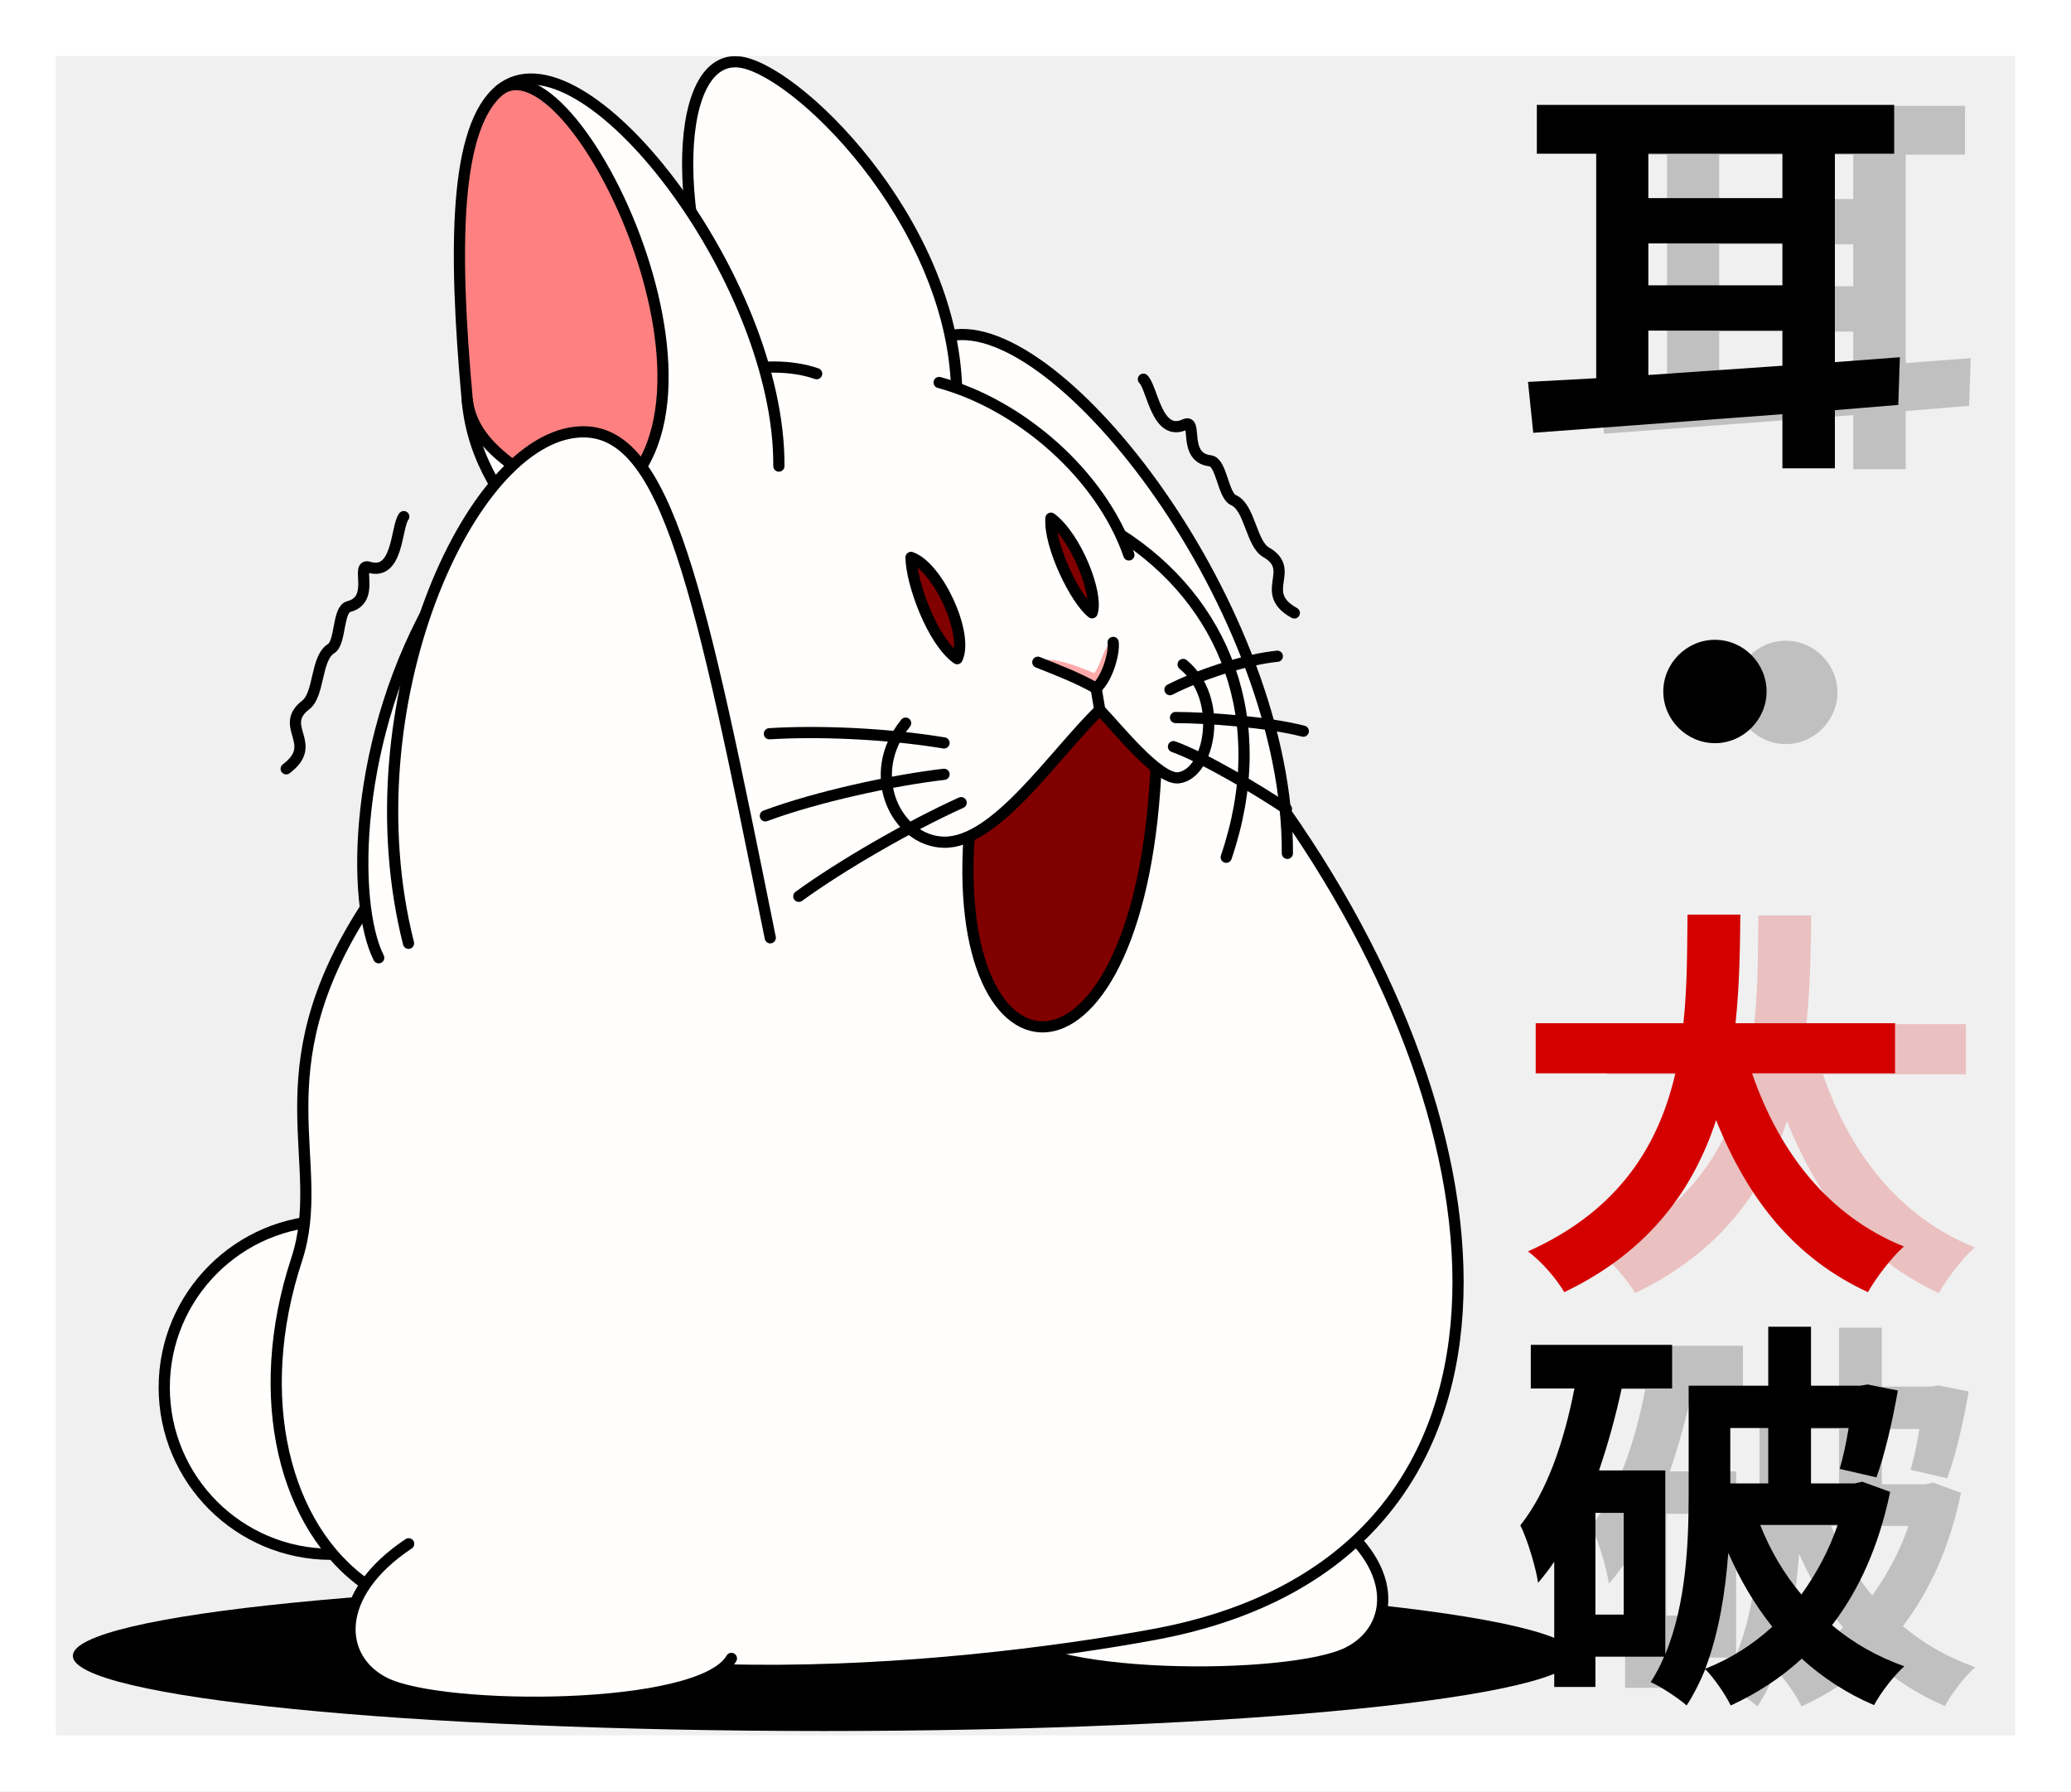
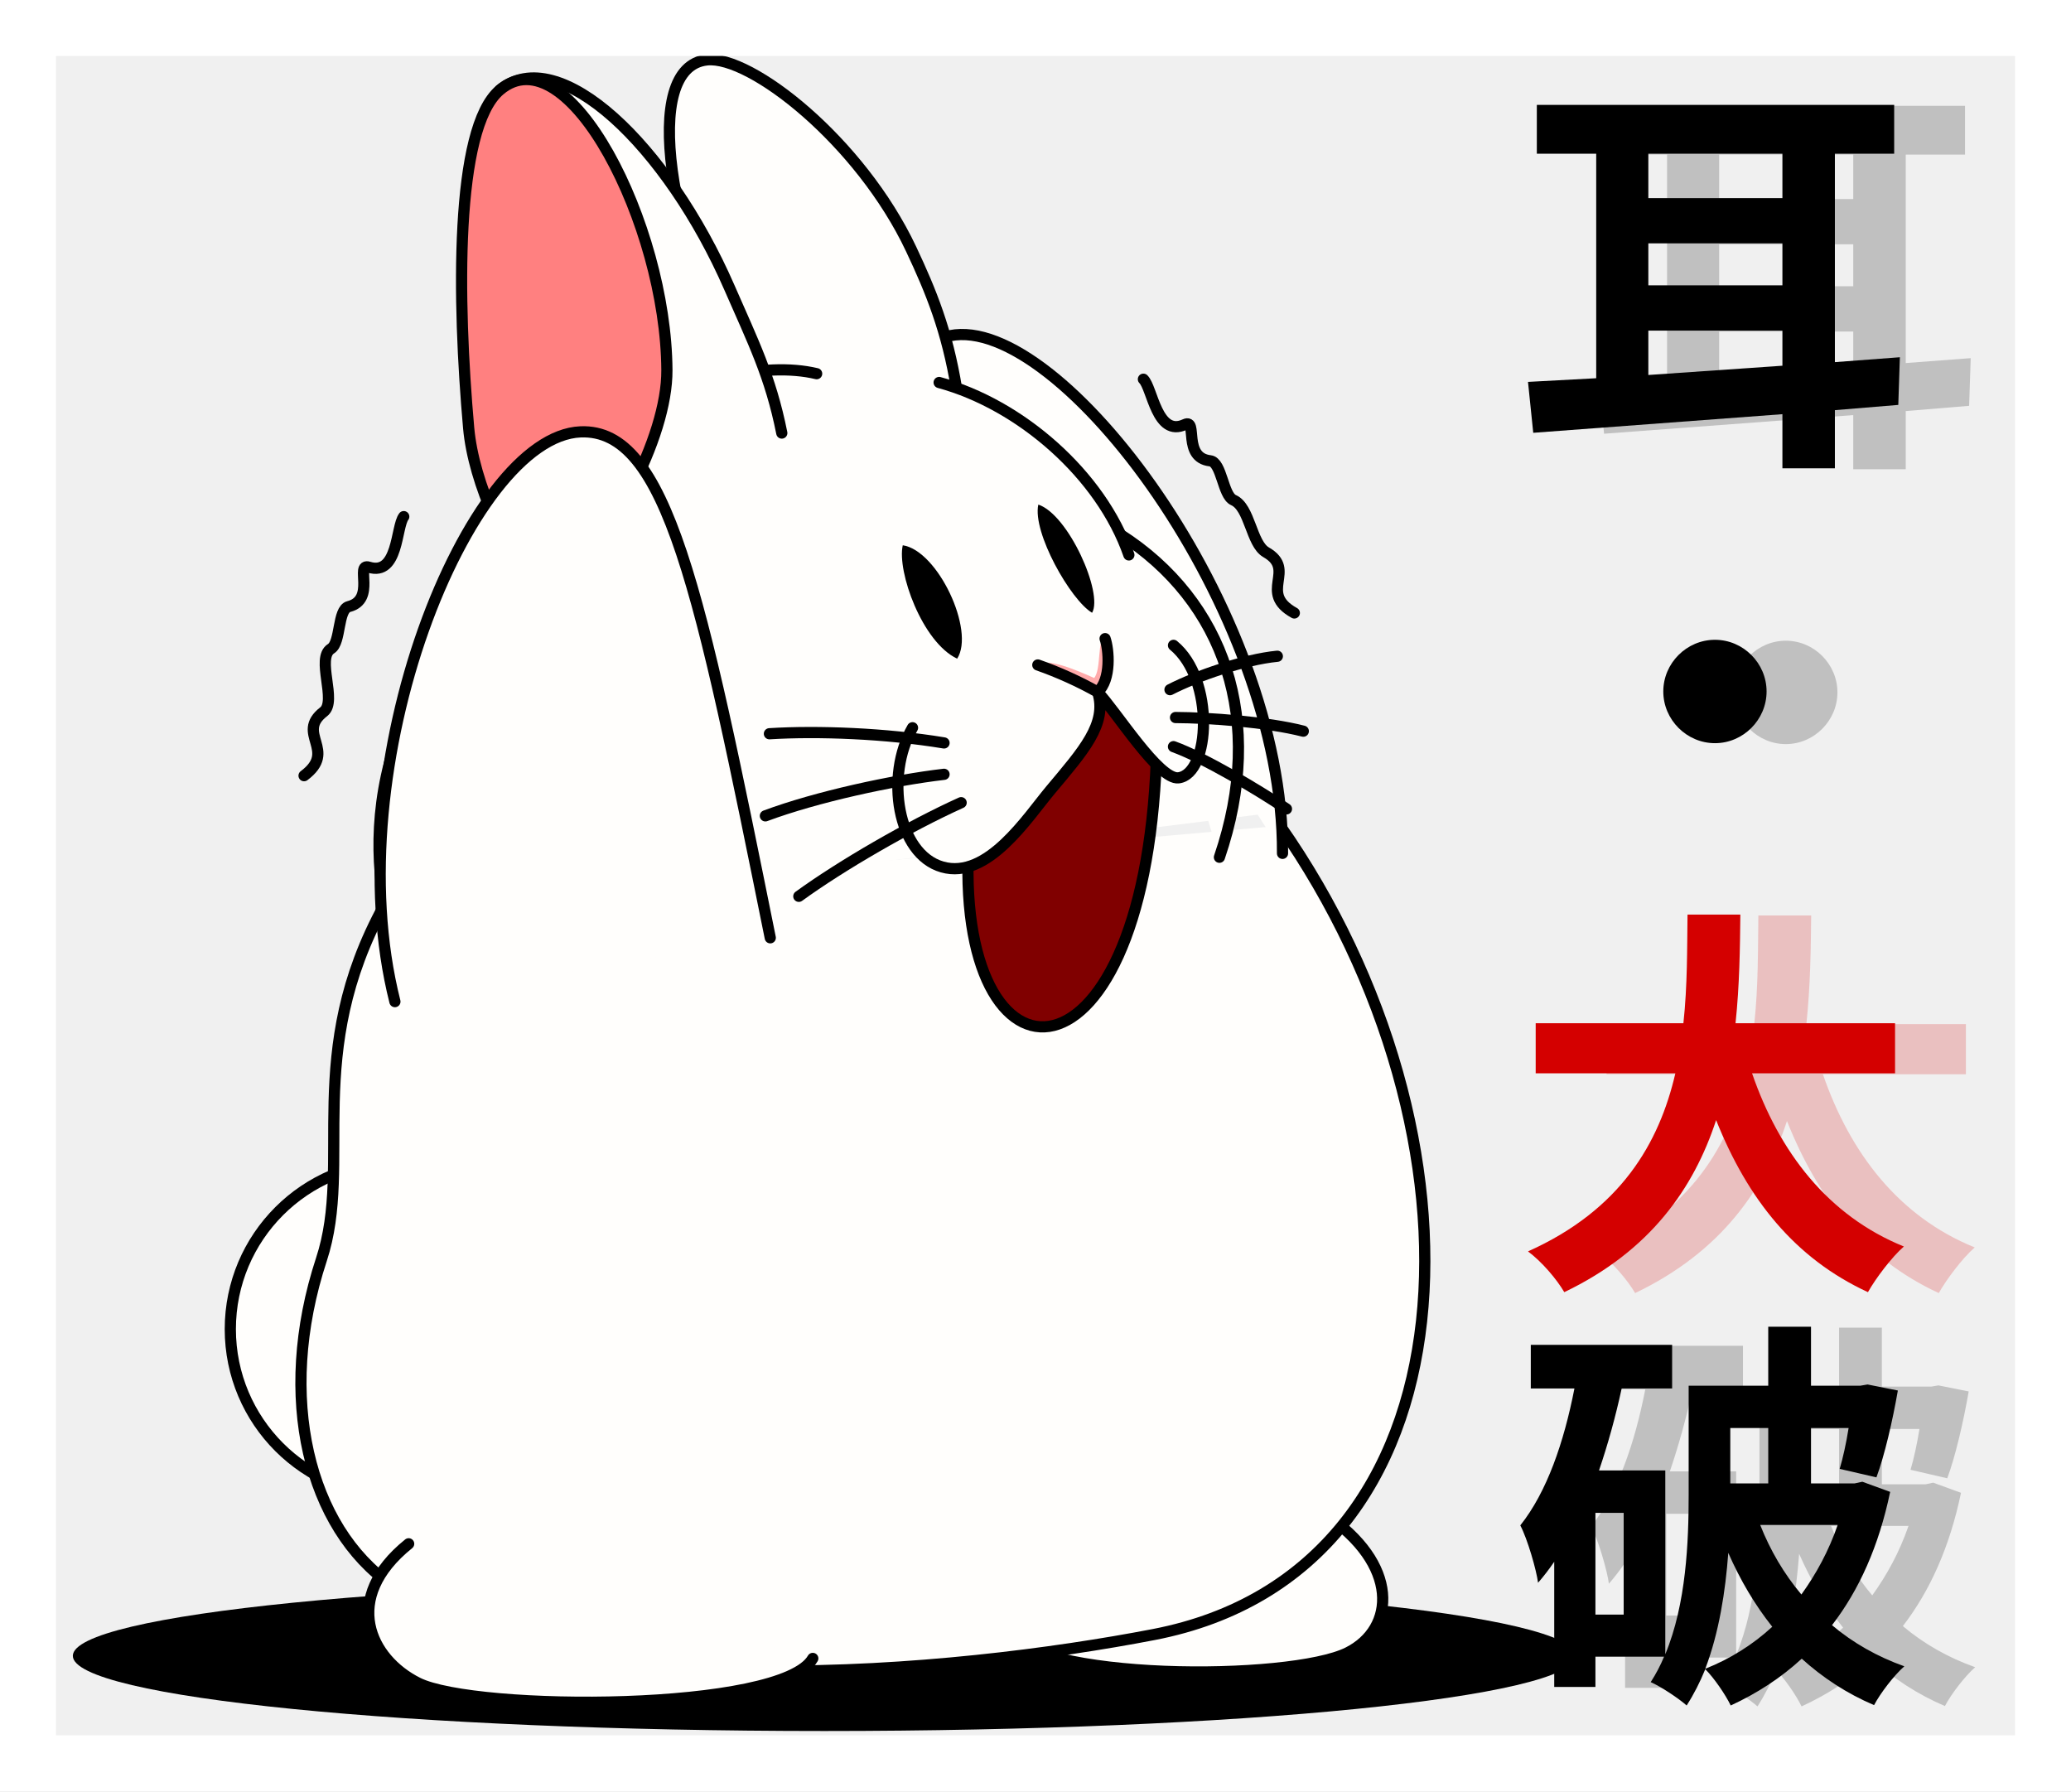
<svg xmlns="http://www.w3.org/2000/svg" xmlns:xlink="http://www.w3.org/1999/xlink" width="370" height="320" id="svg2" version="1.1" enable-background="new">
  <defs id="defs4">
    <linearGradient id="linearGradient12499-5-3">
      <stop id="stop12501-0-8" offset="0" style="stop-color:#ffd5d5;stop-opacity:1;" />
      <stop id="stop12503-9-9" offset="1" style="stop-color:#ffd5d5;stop-opacity:0;" />
    </linearGradient>
    <linearGradient id="linearGradient12499-5">
      <stop id="stop12501-0" offset="0" style="stop-color:#ffd5d5;stop-opacity:1;" />
      <stop id="stop12503-9" offset="1" style="stop-color:#ffd5d5;stop-opacity:0;" />
    </linearGradient>
    <linearGradient id="linearGradient12499-8">
      <stop id="stop12501-6" offset="0" style="stop-color:#ffd5d5;stop-opacity:1;" />
      <stop id="stop12503-0" offset="1" style="stop-color:#ffd5d5;stop-opacity:0;" />
    </linearGradient>
    <linearGradient gradientTransform="translate(0,-7)" gradientUnits="userSpaceOnUse" y2="78.526" x2="178.782" y1="135.026" x1="175.86" id="linearGradient12505-2" xlink:href="#linearGradient12499-8" />
    <linearGradient id="linearGradient12499-9">
      <stop id="stop12501-8" offset="0" style="stop-color:#ffd5d5;stop-opacity:1;" />
      <stop id="stop12503-6" offset="1" style="stop-color:#ffd5d5;stop-opacity:0;" />
    </linearGradient>
    <linearGradient gradientTransform="translate(0,-7)" gradientUnits="userSpaceOnUse" y2="78.526" x2="178.782" y1="135.026" x1="175.86" id="linearGradient12505-1" xlink:href="#linearGradient12499-9" />
    <linearGradient id="linearGradient12499">
      <stop id="stop12501" offset="0" style="stop-color:#ffd5d5;stop-opacity:1;" />
      <stop id="stop12503" offset="1" style="stop-color:#ffd5d5;stop-opacity:0;" />
    </linearGradient>
    <linearGradient xlink:href="#linearGradient12499" id="linearGradient4842" gradientUnits="userSpaceOnUse" gradientTransform="matrix(0.9832367,-0.1823339,0.1823339,0.9832367,74.73669,42.60225)" x1="175.86" y1="135.026" x2="180.123" y2="104.201" />
    <linearGradient xlink:href="#linearGradient12499-5" id="linearGradient4848" gradientUnits="userSpaceOnUse" gradientTransform="matrix(0.9958606,-0.09089341,0.09089341,0.9958606,90.23407,51.0497)" x1="184.389" y1="140.775" x2="178.004" y2="106.502" />
    <linearGradient xlink:href="#linearGradient12499-5-3" id="linearGradient4854" gradientUnits="userSpaceOnUse" gradientTransform="matrix(0.9985031,0.05469451,-0.05469451,0.9985031,114.0699,56.17685)" x1="186.741" y1="139.741" x2="168.636" y2="87.226" />
  </defs>
  <g id="layer2" style="display:none">
    <path style="fill:none;stroke:#0000ff;stroke-width:1px;stroke-linecap:butt;stroke-linejoin:miter;stroke-opacity:1" d="M 10,310 360,10" id="path3025" />
    <path style="fill:none;stroke:#0000ff;stroke-width:1px;stroke-linecap:butt;stroke-linejoin:miter;stroke-opacity:1" d="M 10,10 360,310" id="path3027" />
    <path style="display:inline;fill:none;stroke:#ff0000;stroke-width:1px;stroke-linecap:butt;stroke-linejoin:miter;stroke-opacity:1" d="M 10,0 V 320" id="path3006" />
    <path style="display:inline;fill:none;stroke:#ff0000;stroke-width:1px;stroke-linecap:butt;stroke-linejoin:miter;stroke-opacity:1" d="M 360,0 V 320" id="path3010" />
    <path style="display:inline;fill:none;stroke:#ff0000;stroke-width:1px;stroke-linecap:butt;stroke-linejoin:miter;stroke-opacity:1" d="M 0,10 370,10" id="path3016" />
    <path transform="translate(84.7158,27.7117)" style="display:inline;fill:none;stroke:#ff0000;stroke-width:1px;stroke-linecap:butt;stroke-linejoin:miter;stroke-opacity:1" d="M -84.716,282.288 H 285.284" id="path3018" />
  </g>
-   <g style="display:inline" id="g9410">
-     <ellipse transform="scale(-1,1)" ry="13.426" rx="134.26" cy="295.802" cx="-147.272" id="ellipse9340" style="opacity:1;fill:#000000;fill-opacity:1;stroke:none;stroke-width:2;stroke-linecap:round;stroke-linejoin:round;stroke-miterlimit:4;stroke-dasharray:none;stroke-dashoffset:0;stroke-opacity:1" />
-     <path id="path9406" d="m 204.277,67.743 c 1.63,1.587 2.389,10.427 7.416,8.091 2.369,-1.101 -0.518,5.906 4.516,6.485 2.066,0.237 2.254,6.174 4.156,7.014 2.958,1.307 3.155,7.79 5.834,9.325 5.558,3.183 -1.539,7.207 5.042,10.84" style="display:inline;fill:none;stroke:#000000;stroke-width:2;stroke-linecap:round;stroke-linejoin:round;stroke-miterlimit:4;stroke-dasharray:none;stroke-opacity:1" />
-     <path id="path9408" d="m 72.134,92.291 c -1.398,1.795 -0.941,10.656 -6.24,9.029 -2.498,-0.767 1.321,5.78 -3.588,7.041 -2.015,0.518 -1.389,6.425 -3.158,7.517 -2.752,1.699 -2.061,8.149 -4.505,10.035 -5.07,3.913 2.51,6.929 -3.513,11.427" style="display:inline;fill:none;stroke:#000000;stroke-width:2;stroke-linecap:round;stroke-linejoin:round;stroke-miterlimit:4;stroke-dasharray:none;stroke-opacity:1" />
-     <g id="g2813">
-       <path id="path2767-8" d="m 122.239,158.33 -12.687,-58.1 29.362,-40.128 30.821,-0.134 59.847,84.949 z" style="display:inline;fill:#fffefc;fill-opacity:1;stroke:none;stroke-width:2;stroke-linecap:round;stroke-linejoin:round;stroke-miterlimit:4;stroke-dasharray:none;stroke-opacity:1" />
-       <circle transform="scale(-1,1)" style="opacity:1;fill:#fffefc;fill-opacity:1;stroke:#000000;stroke-width:2;stroke-linecap:round;stroke-linejoin:round;stroke-miterlimit:4;stroke-dasharray:none;stroke-dashoffset:0;stroke-opacity:1" id="circle9342" cx="-59.144" cy="247.855" r="29.802" />
-       <path style="display:inline;fill:#fffefc;fill-opacity:1;stroke:#000000;stroke-width:2;stroke-linecap:round;stroke-linejoin:round;stroke-miterlimit:4;stroke-dasharray:none;stroke-opacity:1" d="m 236.553,270.377 c 13.569,9.008 12.827,20.576 4.237,24.858 -10.274,5.122 -56.408,5.221 -61.898,-4.382" id="path9344" />
-       <path style="display:inline;fill:#fffefc;fill-opacity:1;stroke:#000000;stroke-width:2;stroke-linecap:round;stroke-linejoin:round;stroke-miterlimit:4;stroke-dasharray:none;stroke-opacity:1" d="m 65.199,162.346 c -19.046,29.581 -6.502,45.339 -12.194,62.64 -8.121,24.686 -2.201,47.947 12.525,58.147 32.194,22.298 104.926,15.42 140.583,8.864 69.511,-12.781 66.725,-85.365 23.468,-147.08" id="path9346" />
-       <path style="display:inline;fill:#fffefc;fill-opacity:1;stroke:#000000;stroke-width:2;stroke-linecap:round;stroke-linejoin:round;stroke-miterlimit:4;stroke-dasharray:none;stroke-opacity:1" d="m 169.735,59.968 c 19.576,-3.971 60.493,48.986 60.264,92.477" id="path9348" />
-       <path id="path2767" d="M 132.966,68.653 C 119.505,42.744 119.847,10.13 131.848,11.048 c 9.856,0.754 38.24,28.128 39.063,58.458" style="display:inline;fill:#fffefc;fill-opacity:1;stroke:#000000;stroke-width:2;stroke-linecap:round;stroke-linejoin:round;stroke-miterlimit:4;stroke-dasharray:none;stroke-opacity:1" />
-       <path id="path9350" d="m 200.095,95.436 c 18.681,11.955 27.328,33.179 18.979,57.703" style="display:inline;fill:#fffefc;fill-opacity:1;stroke:#000000;stroke-width:2;stroke-linecap:round;stroke-linejoin:round;stroke-miterlimit:4;stroke-dasharray:none;stroke-opacity:1" />
-       <path style="display:inline;fill:#fffefc;fill-opacity:1;stroke:#000000;stroke-width:2;stroke-linecap:round;stroke-linejoin:round;stroke-miterlimit:4;stroke-dasharray:none;stroke-opacity:1" d="M 201.681,99.133 C 196.722,84.822 182.291,72.269 167.784,68.329" id="path9352" />
-       <path style="display:inline;fill:#fffefc;fill-opacity:1;stroke:#000000;stroke-width:2;stroke-linecap:round;stroke-linejoin:round;stroke-miterlimit:4;stroke-dasharray:none;stroke-opacity:1" d="m 145.901,66.754 c -17.89,-6.166 -51.978,12.43 -67.796,39.238 -15.106,25.601 -15.355,55.351 -10.449,65.102" id="path9354" />
-       <path style="display:inline;fill:#800000;stroke:#000000;stroke-width:2;stroke-linecap:round;stroke-linejoin:round;stroke-miterlimit:4;stroke-dasharray:none;stroke-opacity:1" d="m 187.761,92.568 c -0.363,4.967 4.415,14.648 7.349,16.9 1.158,-3.338 -2.825,-13.517 -7.349,-16.9 z" id="path9388" />
-       <path style="display:inline;fill:#800000;stroke:#000000;stroke-width:2;stroke-linecap:round;stroke-linejoin:round;stroke-miterlimit:4;stroke-dasharray:none;stroke-opacity:1" d="m 171.003,117.666 c -4.451,-3.146 -8.191,-13.536 -8.242,-18.089 4.813,1.666 10.33,13.656 8.242,18.089 z" id="path9390" />
-       <path style="display:inline;fill:#fffefc;fill-opacity:1;stroke:#000000;stroke-width:2;stroke-linecap:round;stroke-linejoin:round;stroke-miterlimit:4;stroke-dasharray:none;stroke-opacity:1" d="m 73.011,275.786 c -13.569,9.008 -12.827,20.576 -4.237,24.858 10.274,5.122 56.408,5.221 61.898,-4.382" id="path9392" />
-       <path style="display:inline;fill:#800000;stroke:#000000;stroke-width:2;stroke-linecap:round;stroke-linejoin:round;stroke-miterlimit:4;stroke-dasharray:none;stroke-opacity:1" d="m 173.32,147.173 c -4.484,49.421 31.01,50.945 33.278,-11.667 l -10.146,-11.796 z" id="path9402" />
-       <path style="display:inline;fill:#fffefc;fill-opacity:1;stroke:#000000;stroke-width:2;stroke-linecap:round;stroke-linejoin:round;stroke-miterlimit:4;stroke-dasharray:none;stroke-opacity:1" d="m 211.374,118.697 c 7.406,6.059 4.864,19.538 -0.824,20.253 -3.494,0.439 -10.761,-8.677 -14.071,-12.143 -8.305,8.098 -18.641,23.886 -27.905,23.646 -8.362,-0.217 -14.309,-11.995 -6.775,-21.274" id="path9396" />
-       <path style="display:inline;fill:#ffaaaa;stroke:none;stroke-width:2;stroke-linecap:round;stroke-linejoin:round;stroke-miterlimit:4;stroke-dasharray:none;stroke-opacity:1" d="m 198.875,114.763 c 0.242,1.819 -1.053,6.465 -3.042,8.193 -3.32,-1.878 -6.512,-3.102 -10.419,-4.655 1.759,-1.347 6.915,0.578 10.072,1.953 1.326,-1.581 1.936,-5.77 3.39,-5.491 z" id="path9398-1" />
-       <path style="display:inline;fill:none;stroke:#000000;stroke-width:2;stroke-linecap:round;stroke-linejoin:round;stroke-miterlimit:4;stroke-dasharray:none;stroke-opacity:1" d="m 198.875,114.763 c 0.242,1.942 -1.053,6.465 -3.042,8.193 -3.32,-1.878 -6.512,-3.102 -10.419,-4.655" id="path9398" />
-       <path style="display:inline;fill:none;stroke:#000000;stroke-width:2;stroke-linecap:round;stroke-linejoin:round;stroke-miterlimit:4;stroke-dasharray:none;stroke-opacity:1" d="m 195.832,122.955 0.647,3.852" id="path9400" />
-       <path style="display:inline;fill:none;stroke:#000000;stroke-width:2;stroke-linecap:round;stroke-linejoin:round;stroke-miterlimit:4;stroke-dasharray:none;stroke-opacity:1" d="m 209.028,123.2 c 4.7,-2.421 13.264,-5.397 19.179,-5.968" id="path9376" />
-       <path style="display:inline;fill:none;stroke:#000000;stroke-width:2;stroke-linecap:round;stroke-linejoin:round;stroke-miterlimit:4;stroke-dasharray:none;stroke-opacity:1" d="m 210.016,128.18 c 5.904,0.017 16.448,0.798 22.829,2.437" id="path9378" />
-       <path style="display:inline;fill:none;stroke:#000000;stroke-width:2;stroke-linecap:round;stroke-linejoin:round;stroke-miterlimit:4;stroke-dasharray:none;stroke-opacity:1" d="m 209.651,133.382 c 5.477,1.987 14.846,7.556 20.183,11.119" id="path9380" />
-       <path style="display:inline;fill:none;stroke:#000000;stroke-width:2;stroke-linecap:round;stroke-linejoin:round;stroke-miterlimit:4;stroke-dasharray:none;stroke-opacity:1" d="m 168.659,132.717 c -10.386,-1.718 -22.539,-2.177 -31.199,-1.641" id="path9382" />
-       <path style="display:inline;fill:none;stroke:#000000;stroke-width:2;stroke-linecap:round;stroke-linejoin:round;stroke-miterlimit:4;stroke-dasharray:none;stroke-opacity:1" d="m 168.658,138.323 c -9.13,1.055 -22.814,4.024 -31.919,7.421" id="path9384" />
-       <path style="display:inline;fill:none;stroke:#000000;stroke-width:2;stroke-linecap:round;stroke-linejoin:round;stroke-miterlimit:4;stroke-dasharray:none;stroke-opacity:1" d="m 171.716,143.391 c -9.212,4.161 -21.372,11.182 -29.001,16.727" id="path9386" />
-       <g style="stroke-width:1.995" transform="matrix(1.002288,0,0,1.002288,-0.3369554,0.6845516)" id="g10018">
-         <path id="path9356-3" d="M 96.795,96.918 C 89.969,88.966 84.615,81.518 83.629,70.699 81.139,43.376 81.35,22.025 89.423,15.367 103.978,3.363 139.403,49.01 139.17,82.39" style="display:inline;fill:#fffefc;fill-opacity:1;stroke:none;stroke-width:1.995;stroke-linecap:round;stroke-linejoin:round;stroke-miterlimit:4;stroke-dasharray:none;stroke-opacity:1" />
-         <path id="path9356-1" d="M 89.423,15.367 C 103.29,5.132 137.851,79.106 104.333,90.672 96.261,84.543 84.862,80.377 83.629,70.699 81.139,43.376 81.35,22.025 89.423,15.367 Z" style="display:inline;fill:#ff8080;fill-opacity:1;stroke:none;stroke-width:1.995;stroke-linecap:round;stroke-linejoin:round;stroke-miterlimit:4;stroke-dasharray:none;stroke-opacity:1" />
-         <path id="path9358" d="M 89.423,15.367 C 103.29,5.132 137.851,79.106 104.333,90.672 96.261,84.543 84.862,80.377 83.629,70.699" style="display:inline;fill:none;stroke:#000000;stroke-width:1.995;stroke-linecap:round;stroke-linejoin:round;stroke-miterlimit:4;stroke-dasharray:none;stroke-opacity:1" />
-         <path id="path9356" d="M 96.795,96.918 C 90.092,88.843 84.615,81.518 83.629,70.699 81.139,43.376 81.35,22.025 89.423,15.367 103.978,3.363 139.403,49.01 139.17,82.39" style="display:inline;fill:none;fill-opacity:1;stroke:#000000;stroke-width:1.995;stroke-linecap:round;stroke-linejoin:round;stroke-miterlimit:4;stroke-dasharray:none;stroke-opacity:1" />
+   <g id="g9968" style="display:none">
+     <ellipse style="opacity:1;fill:#000000;fill-opacity:1;stroke:none;stroke-width:2;stroke-linecap:round;stroke-linejoin:round;stroke-miterlimit:4;stroke-dasharray:none;stroke-dashoffset:0;stroke-opacity:1" id="ellipse9902" cx="-147.272" cy="295.802" rx="134.26" ry="13.426" transform="scale(-1,1)" />
+     <path style="display:inline;fill:none;stroke:#000000;stroke-width:2;stroke-linecap:round;stroke-linejoin:round;stroke-miterlimit:4;stroke-dasharray:none;stroke-opacity:1" d="m 204.277,67.743 c 1.63,1.587 2.389,10.427 7.416,8.091 2.369,-1.101 -0.518,5.906 4.516,6.485 2.066,0.237 2.254,6.174 4.156,7.014 2.958,1.307 3.155,7.79 5.834,9.325 5.558,3.183 -1.539,7.207 5.042,10.84" id="path9904" />
+     <path style="display:inline;fill:none;stroke:#000000;stroke-width:2;stroke-linecap:round;stroke-linejoin:round;stroke-miterlimit:4;stroke-dasharray:none;stroke-opacity:1" d="m 72.134,92.291 c -1.398,1.795 -0.941,10.656 -6.24,9.029 -2.498,-0.767 1.321,5.78 -3.588,7.041 -2.015,0.518 -1.389,6.425 -3.158,7.517 -2.752,1.699 -2.061,8.149 -4.505,10.035 -5.07,3.913 2.51,6.929 -3.513,11.427" id="path9906" />
+     <g id="g9966">
+       <path style="display:inline;fill:#fffefc;fill-opacity:1;stroke:none;stroke-width:2;stroke-linecap:round;stroke-linejoin:round;stroke-miterlimit:4;stroke-dasharray:none;stroke-opacity:1" d="m 122.239,158.33 -12.687,-58.1 29.362,-40.128 30.821,-0.134 59.847,84.949 z" id="path9908" />
+       <circle r="29.802" cy="247.855" cx="-59.144" id="circle9910" style="opacity:1;fill:#fffefc;fill-opacity:1;stroke:#000000;stroke-width:2;stroke-linecap:round;stroke-linejoin:round;stroke-miterlimit:4;stroke-dasharray:none;stroke-dashoffset:0;stroke-opacity:1" transform="scale(-1,1)" />
+       <path id="path9912" d="m 236.553,270.377 c 13.569,9.008 12.827,20.576 4.237,24.858 -10.274,5.122 -56.408,5.221 -61.898,-4.382" style="display:inline;fill:#fffefc;fill-opacity:1;stroke:#000000;stroke-width:2;stroke-linecap:round;stroke-linejoin:round;stroke-miterlimit:4;stroke-dasharray:none;stroke-opacity:1" />
+       <path id="path9914" d="m 65.199,162.346 c -19.046,29.581 -6.502,45.339 -12.194,62.64 -8.121,24.686 -2.201,47.947 12.525,58.147 32.194,22.298 104.926,15.42 140.583,8.864 69.511,-12.781 66.725,-85.365 23.468,-147.08" style="display:inline;fill:#fffefc;fill-opacity:1;stroke:#000000;stroke-width:2;stroke-linecap:round;stroke-linejoin:round;stroke-miterlimit:4;stroke-dasharray:none;stroke-opacity:1" />
+       <path id="path9916" d="m 169.735,59.968 c 19.576,-3.971 60.493,48.986 60.264,92.477" style="display:inline;fill:#fffefc;fill-opacity:1;stroke:#000000;stroke-width:2;stroke-linecap:round;stroke-linejoin:round;stroke-miterlimit:4;stroke-dasharray:none;stroke-opacity:1" />
+       <path style="display:inline;fill:#fffefc;fill-opacity:1;stroke:#000000;stroke-width:2;stroke-linecap:round;stroke-linejoin:round;stroke-miterlimit:4;stroke-dasharray:none;stroke-opacity:1" d="M 132.966,68.653 C 119.505,42.744 119.847,10.13 131.848,11.048 c 9.856,0.754 38.24,28.128 39.063,58.458" id="path9918" />
+       <path style="display:inline;fill:#fffefc;fill-opacity:1;stroke:#000000;stroke-width:2;stroke-linecap:round;stroke-linejoin:round;stroke-miterlimit:4;stroke-dasharray:none;stroke-opacity:1" d="m 200.095,95.436 c 18.681,11.955 27.328,33.179 18.979,57.703" id="path9920" />
+       <path id="path9922" d="M 201.681,99.133 C 196.722,84.822 182.291,72.269 167.784,68.329" style="display:inline;fill:#fffefc;fill-opacity:1;stroke:#000000;stroke-width:2;stroke-linecap:round;stroke-linejoin:round;stroke-miterlimit:4;stroke-dasharray:none;stroke-opacity:1" />
+       <path id="path9924" d="m 145.901,66.754 c -17.89,-6.166 -51.978,12.43 -67.796,39.238 -15.106,25.601 -15.355,55.351 -10.449,65.102" style="display:inline;fill:#fffefc;fill-opacity:1;stroke:#000000;stroke-width:2;stroke-linecap:round;stroke-linejoin:round;stroke-miterlimit:4;stroke-dasharray:none;stroke-opacity:1" />
+       <path id="path9926" d="m 187.761,92.568 c -0.363,4.967 4.415,14.648 7.349,16.9 1.158,-3.338 -2.825,-13.517 -7.349,-16.9 z" style="display:inline;fill:#800000;stroke:#000000;stroke-width:2;stroke-linecap:round;stroke-linejoin:round;stroke-miterlimit:4;stroke-dasharray:none;stroke-opacity:1" />
+       <path id="path9928" d="m 171.003,117.666 c -4.451,-3.146 -8.191,-13.536 -8.242,-18.089 4.813,1.666 10.33,13.656 8.242,18.089 z" style="display:inline;fill:#800000;stroke:#000000;stroke-width:2;stroke-linecap:round;stroke-linejoin:round;stroke-miterlimit:4;stroke-dasharray:none;stroke-opacity:1" />
+       <path id="path9930" d="m 73.011,275.786 c -13.569,9.008 -12.827,20.576 -4.237,24.858 10.274,5.122 56.408,5.221 61.898,-4.382" style="display:inline;fill:#fffefc;fill-opacity:1;stroke:#000000;stroke-width:2;stroke-linecap:round;stroke-linejoin:round;stroke-miterlimit:4;stroke-dasharray:none;stroke-opacity:1" />
+       <path id="path9932" d="m 173.32,147.173 c -4.484,49.421 31.01,50.945 33.278,-11.667 l -10.146,-11.796 z" style="display:inline;fill:#800000;stroke:#000000;stroke-width:2;stroke-linecap:round;stroke-linejoin:round;stroke-miterlimit:4;stroke-dasharray:none;stroke-opacity:1" />
+       <path id="path9934" d="m 211.374,118.697 c 7.406,6.059 4.864,19.538 -0.824,20.253 -3.494,0.439 -10.761,-8.677 -14.071,-12.143 -8.305,8.098 -18.641,23.886 -27.905,23.646 -8.362,-0.217 -14.309,-11.995 -6.775,-21.274" style="display:inline;fill:#fffefc;fill-opacity:1;stroke:#000000;stroke-width:2;stroke-linecap:round;stroke-linejoin:round;stroke-miterlimit:4;stroke-dasharray:none;stroke-opacity:1" />
+       <path id="path9936" d="m 198.875,114.763 c 0.242,1.819 -1.053,6.465 -3.042,8.193 -3.32,-1.878 -6.512,-3.102 -10.419,-4.655 1.759,-1.347 6.915,0.578 10.072,1.953 1.326,-1.581 1.936,-5.77 3.39,-5.491 z" style="display:inline;fill:#ffaaaa;stroke:none;stroke-width:2;stroke-linecap:round;stroke-linejoin:round;stroke-miterlimit:4;stroke-dasharray:none;stroke-opacity:1" />
+       <path id="path9938" d="m 198.875,114.763 c 0.242,1.942 -1.053,6.465 -3.042,8.193 -3.32,-1.878 -6.512,-3.102 -10.419,-4.655" style="display:inline;fill:none;stroke:#000000;stroke-width:2;stroke-linecap:round;stroke-linejoin:round;stroke-miterlimit:4;stroke-dasharray:none;stroke-opacity:1" />
+       <path id="path9940" d="m 195.832,122.955 0.647,3.852" style="display:inline;fill:none;stroke:#000000;stroke-width:2;stroke-linecap:round;stroke-linejoin:round;stroke-miterlimit:4;stroke-dasharray:none;stroke-opacity:1" />
+       <path id="path9942" d="m 209.028,123.2 c 4.7,-2.421 13.264,-5.397 19.179,-5.968" style="display:inline;fill:none;stroke:#000000;stroke-width:2;stroke-linecap:round;stroke-linejoin:round;stroke-miterlimit:4;stroke-dasharray:none;stroke-opacity:1" />
+       <path id="path9944" d="m 210.016,128.18 c 5.904,0.017 16.448,0.798 22.829,2.437" style="display:inline;fill:none;stroke:#000000;stroke-width:2;stroke-linecap:round;stroke-linejoin:round;stroke-miterlimit:4;stroke-dasharray:none;stroke-opacity:1" />
+       <path id="path9946" d="m 209.651,133.382 c 5.477,1.987 14.846,7.556 20.183,11.119" style="display:inline;fill:none;stroke:#000000;stroke-width:2;stroke-linecap:round;stroke-linejoin:round;stroke-miterlimit:4;stroke-dasharray:none;stroke-opacity:1" />
+       <path id="path9948" d="m 168.659,132.717 c -10.386,-1.718 -22.539,-2.177 -31.199,-1.641" style="display:inline;fill:none;stroke:#000000;stroke-width:2;stroke-linecap:round;stroke-linejoin:round;stroke-miterlimit:4;stroke-dasharray:none;stroke-opacity:1" />
+       <path id="path9950" d="m 168.658,138.323 c -9.13,1.055 -22.814,4.024 -31.919,7.421" style="display:inline;fill:none;stroke:#000000;stroke-width:2;stroke-linecap:round;stroke-linejoin:round;stroke-miterlimit:4;stroke-dasharray:none;stroke-opacity:1" />
+       <path id="path9952" d="m 171.716,143.391 c -9.212,4.161 -21.372,11.182 -29.001,16.727" style="display:inline;fill:none;stroke:#000000;stroke-width:2;stroke-linecap:round;stroke-linejoin:round;stroke-miterlimit:4;stroke-dasharray:none;stroke-opacity:1" />
+       <g id="g9962" transform="matrix(1.002288,0,0,1.002288,-0.3369554,0.6845516)" style="stroke-width:1.995">
+         <path style="display:inline;fill:#fffefc;fill-opacity:1;stroke:none;stroke-width:1.995;stroke-linecap:round;stroke-linejoin:round;stroke-miterlimit:4;stroke-dasharray:none;stroke-opacity:1" d="M 96.795,96.918 C 89.969,88.966 84.615,81.518 83.629,70.699 81.139,43.376 81.35,22.025 89.423,15.367 103.978,3.363 139.403,49.01 139.17,82.39" id="path9954" />
+         <path style="display:inline;fill:#ff8080;fill-opacity:1;stroke:none;stroke-width:1.995;stroke-linecap:round;stroke-linejoin:round;stroke-miterlimit:4;stroke-dasharray:none;stroke-opacity:1" d="M 89.423,15.367 C 103.29,5.132 137.851,79.106 104.333,90.672 96.261,84.543 84.862,80.377 83.629,70.699 81.139,43.376 81.35,22.025 89.423,15.367 Z" id="path9956" />
+         <path style="display:inline;fill:none;stroke:#000000;stroke-width:1.995;stroke-linecap:round;stroke-linejoin:round;stroke-miterlimit:4;stroke-dasharray:none;stroke-opacity:1" d="M 89.423,15.367 C 103.29,5.132 137.851,79.106 104.333,90.672 96.261,84.543 84.862,80.377 83.629,70.699" id="path9958" />
+         <path style="display:inline;fill:none;fill-opacity:1;stroke:#000000;stroke-width:1.995;stroke-linecap:round;stroke-linejoin:round;stroke-miterlimit:4;stroke-dasharray:none;stroke-opacity:1" d="M 96.795,96.918 C 90.092,88.843 84.615,81.518 83.629,70.699 81.139,43.376 81.35,22.025 89.423,15.367 103.978,3.363 139.403,49.01 139.17,82.39" id="path9960" />
      </g>
-       <path style="display:inline;fill:#fffefc;fill-opacity:1;stroke:#000000;stroke-width:2;stroke-linecap:round;stroke-linejoin:round;stroke-miterlimit:4;stroke-dasharray:none;stroke-opacity:1" d="M 137.614,167.528 C 125.076,105.46 119.209,76.493 103.705,77.149 83.748,77.994 62.321,126.349 72.984,168.513" id="path9404" />
+       <path id="path9964" d="M 137.614,167.528 C 125.076,105.46 119.209,76.493 103.705,77.149 83.748,77.994 62.321,126.349 72.984,168.513" style="display:inline;fill:#fffefc;fill-opacity:1;stroke:#000000;stroke-width:2;stroke-linecap:round;stroke-linejoin:round;stroke-miterlimit:4;stroke-dasharray:none;stroke-opacity:1" />
+     </g>
+   </g>
+   <g style="display:inline" id="g10094">
+     <ellipse transform="scale(-1,1)" ry="13.426" rx="134.26" cy="295.802" cx="-147.272" id="ellipse10028" style="opacity:1;fill:#000000;fill-opacity:1;stroke:none;stroke-width:2;stroke-linecap:round;stroke-linejoin:round;stroke-miterlimit:4;stroke-dasharray:none;stroke-dashoffset:0;stroke-opacity:1" />
+     <path id="path10030" d="m 204.277,67.743 c 1.63,1.587 2.389,10.427 7.416,8.091 2.369,-1.101 -0.518,5.906 4.516,6.485 2.066,0.237 2.254,6.174 4.156,7.014 2.958,1.307 3.155,7.79 5.834,9.325 5.558,3.183 -1.539,7.207 5.042,10.84" style="display:inline;fill:none;stroke:#000000;stroke-width:2;stroke-linecap:round;stroke-linejoin:round;stroke-miterlimit:4;stroke-dasharray:none;stroke-opacity:1" />
+     <path id="path10032" d="m 72.134,92.291 c -1.398,1.795 -0.941,10.656 -6.24,9.029 -2.498,-0.767 1.321,5.78 -3.588,7.041 -2.015,0.518 -1.389,6.425 -3.158,7.517 -2.752,1.699 1.131,9.376 -1.313,11.263 -5.07,3.913 2.51,6.929 -3.513,11.427" style="display:inline;fill:none;stroke:#000000;stroke-width:2;stroke-linecap:round;stroke-linejoin:round;stroke-miterlimit:4;stroke-dasharray:none;stroke-opacity:1" />
+     <g id="g13913">
+       <path id="path10034" d="m 122.239,158.33 -12.687,-58.1 29.362,-40.128 30.821,-0.134 59.847,84.949 z" style="display:inline;fill:#fffefc;fill-opacity:1;stroke:none;stroke-width:2;stroke-linecap:round;stroke-linejoin:round;stroke-miterlimit:4;stroke-dasharray:none;stroke-opacity:1" />
+       <circle transform="scale(-1,1)" style="opacity:1;fill:#fffefc;fill-opacity:1;stroke:#000000;stroke-width:2;stroke-linecap:round;stroke-linejoin:round;stroke-miterlimit:4;stroke-dasharray:none;stroke-dashoffset:0;stroke-opacity:1" id="circle10036" cx="-70.949" cy="237.438" r="29.802" />
+       <path style="display:inline;fill:#fffefc;fill-opacity:1;stroke:#000000;stroke-width:2;stroke-linecap:round;stroke-linejoin:round;stroke-miterlimit:4;stroke-dasharray:none;stroke-opacity:1" d="m 236.553,270.377 c 13.569,9.008 12.827,20.576 4.237,24.858 -10.274,5.122 -56.408,5.221 -61.898,-4.382" id="path10038" />
+       <path style="display:inline;fill:#fffefc;fill-opacity:1;stroke:#000000;stroke-width:2;stroke-linecap:round;stroke-linejoin:round;stroke-miterlimit:4;stroke-dasharray:none;stroke-opacity:1" d="m 68.671,161.652 c -14.626,26.635 -5.555,46.033 -11.246,63.335 -8.121,24.686 -2.201,47.947 12.525,58.147 32.194,22.298 100.564,15.727 136.163,8.864 59.095,-11.392 60.996,-89.706 22.6,-144.476" id="path10040" />
+       <path style="display:inline;fill:#fffefc;fill-opacity:1;stroke:#000000;stroke-width:2;stroke-linecap:round;stroke-linejoin:round;stroke-miterlimit:4;stroke-dasharray:none;stroke-opacity:1" d="m 169.735,59.968 c 19.576,-3.971 59.625,48.986 59.396,92.477" id="path10042" />
+       <path id="path10044" d="m 132.966,68.653 c -13.461,-25.909 -18.639,-56.654 -6.673,-57.952 7.792,-0.846 27.396,14.502 36.498,33.818 3.537,7.506 6.417,14.535 8.12,24.987" style="display:inline;fill:#fffefc;fill-opacity:1;stroke:#000000;stroke-width:2;stroke-linecap:round;stroke-linejoin:round;stroke-miterlimit:4;stroke-dasharray:none;stroke-opacity:1" />
+       <path id="path10046" d="m 200.095,95.436 c 18.681,11.955 26.112,33.179 17.764,57.703" style="display:inline;fill:#fffefc;fill-opacity:1;stroke:#000000;stroke-width:2;stroke-linecap:round;stroke-linejoin:round;stroke-miterlimit:4;stroke-dasharray:none;stroke-opacity:1" />
+       <path style="display:inline;fill:#fffefc;fill-opacity:1;stroke:#000000;stroke-width:2;stroke-linecap:round;stroke-linejoin:round;stroke-miterlimit:4;stroke-dasharray:none;stroke-opacity:1" d="M 201.681,99.133 C 196.722,84.822 182.291,72.269 167.784,68.329" id="path10048" />
+       <path style="display:inline;fill:#fffefc;fill-opacity:1;stroke:#000000;stroke-width:2;stroke-linecap:round;stroke-linejoin:round;stroke-miterlimit:4;stroke-dasharray:none;stroke-opacity:1" d="m 145.901,66.754 c -18.626,-4.447 -56.745,13.082 -61.546,42.71 -23.439,26.296 -16.744,54.309 -11.838,64.06" id="path10050" />
+       <path style="display:inline;fill:#000000;stroke:none;stroke-width:2;stroke-linecap:round;stroke-linejoin:round;stroke-miterlimit:4;stroke-dasharray:none;stroke-opacity:1" d="m 185.504,90.138 c -1.101,4.967 5.776,17.079 9.606,19.33 2.023,-3.461 -4.204,-17.536 -9.606,-19.33 z" id="path10052" />
+       <path style="display:inline;fill:#000000;stroke:none;stroke-width:2;stroke-linecap:round;stroke-linejoin:round;stroke-miterlimit:4;stroke-dasharray:none;stroke-opacity:1" d="m 171.003,117.666 c -6.253,-2.946 -10.775,-15.583 -9.717,-20.259 6.269,0.938 12.962,15.248 9.717,20.259 z" id="path10054" />
+       <path style="display:inline;fill:#fffefc;fill-opacity:1;stroke:#000000;stroke-width:2;stroke-linecap:round;stroke-linejoin:round;stroke-miterlimit:4;stroke-dasharray:none;stroke-opacity:1" d="m 73.011,275.786 c -12.096,9.745 -6.935,20.576 1.655,24.858 10.274,5.122 65.054,5.221 70.544,-4.382" id="path10056" />
+       <path style="display:inline;fill:#800000;stroke:#000000;stroke-width:2;stroke-linecap:round;stroke-linejoin:round;stroke-miterlimit:4;stroke-dasharray:none;stroke-opacity:1" d="m 173.32,147.173 c -4.484,49.421 31.01,50.945 33.278,-11.667 l -10.146,-11.796 z" id="path10058" />
+       <path style="display:inline;fill:#fffefc;fill-opacity:1;stroke:#000000;stroke-width:2;stroke-linecap:round;stroke-linejoin:round;stroke-miterlimit:4;stroke-dasharray:none;stroke-opacity:1" d="m 209.656,115.285 c 7.406,6.059 6.583,22.95 0.894,23.666 -3.494,0.439 -11.132,-11.854 -14.442,-15.32 1.786,5.692 -2.589,10.528 -8.413,17.481 -4.147,4.951 -11.242,16.081 -19.366,13.761 -8.044,-2.297 -10.232,-16.282 -5.302,-24.868" id="path10060" />
+       <path style="display:inline;fill:#ffaaaa;stroke:none;stroke-width:2;stroke-linecap:round;stroke-linejoin:round;stroke-miterlimit:4;stroke-dasharray:none;stroke-opacity:1" d="m 197.433,114.087 c 0.634,1.869 1.164,7.306 -1.325,9.543 -3.32,-1.878 -7.018,-3.547 -10.695,-4.839 1.759,-1.347 6.915,0.947 10.072,2.322 1.326,-1.581 0.495,-7.304 1.948,-7.026 z" id="path10062" />
+       <path style="display:inline;fill:none;stroke:#000000;stroke-width:2;stroke-linecap:round;stroke-linejoin:round;stroke-miterlimit:4;stroke-dasharray:none;stroke-opacity:1" d="m 197.433,114.087 c 0.663,1.884 1.162,7.291 -1.325,9.543 -3.32,-1.878 -7.018,-3.547 -10.695,-4.839" id="path10064" />
+       <path style="display:inline;fill:none;stroke:#000000;stroke-width:2;stroke-linecap:round;stroke-linejoin:round;stroke-miterlimit:4;stroke-dasharray:none;stroke-opacity:1" d="m 209.028,123.2 c 4.7,-2.421 13.264,-5.397 19.179,-5.968" id="path10068" />
+       <path style="display:inline;fill:none;stroke:#000000;stroke-width:2;stroke-linecap:round;stroke-linejoin:round;stroke-miterlimit:4;stroke-dasharray:none;stroke-opacity:1" d="m 210.016,128.18 c 5.904,0.017 16.448,0.798 22.829,2.437" id="path10070" />
+       <path style="display:inline;fill:none;stroke:#000000;stroke-width:2;stroke-linecap:round;stroke-linejoin:round;stroke-miterlimit:4;stroke-dasharray:none;stroke-opacity:1" d="m 209.651,133.382 c 5.477,1.987 14.846,7.556 20.183,11.119" id="path10072" />
+       <path style="display:inline;fill:none;stroke:#000000;stroke-width:2;stroke-linecap:round;stroke-linejoin:round;stroke-miterlimit:4;stroke-dasharray:none;stroke-opacity:1" d="m 168.659,132.717 c -10.386,-1.718 -22.539,-2.177 -31.199,-1.641" id="path10074" />
+       <path style="display:inline;fill:none;stroke:#000000;stroke-width:2;stroke-linecap:round;stroke-linejoin:round;stroke-miterlimit:4;stroke-dasharray:none;stroke-opacity:1" d="m 168.658,138.323 c -9.13,1.055 -22.814,4.024 -31.919,7.421" id="path10076" />
+       <path style="display:inline;fill:none;stroke:#000000;stroke-width:2;stroke-linecap:round;stroke-linejoin:round;stroke-miterlimit:4;stroke-dasharray:none;stroke-opacity:1" d="m 171.716,143.391 c -9.212,4.161 -21.372,11.182 -29.001,16.727" id="path10078" />
+       <path style="display:inline;fill:#fffefc;fill-opacity:1;stroke:#000000;stroke-width:2;stroke-linecap:round;stroke-linejoin:round;stroke-miterlimit:4;stroke-dasharray:none;stroke-opacity:1" d="M 97.846,107.58 89.291,16.087 c 10.544,-8.696 30.003,10.04 41.01,35.255 4.222,9.672 7.353,15.875 9.372,26.019" id="path10086" />
+       <path style="display:inline;fill:#ff8080;stroke:#000000;stroke-width:2;stroke-linecap:round;stroke-linejoin:round;stroke-miterlimit:4;stroke-dasharray:none;stroke-opacity:1" d="M 89.291,16.087 C 101.46,5.774 118.991,40.107 119.148,66.115 119.221,78.175 109.024,97.245 97.846,107.58 90.492,99.473 84.594,86.196 83.729,76.456 81.722,53.857 81.174,22.965 89.291,16.087 Z" id="path10084" />
+       <path style="display:inline;fill:#fffefc;fill-opacity:1;stroke:#000000;stroke-width:2;stroke-linecap:round;stroke-linejoin:round;stroke-miterlimit:4;stroke-dasharray:none;stroke-opacity:1" d="M 137.614,167.528 C 125.076,105.46 119.209,76.493 103.705,77.149 83.748,77.994 59.89,136.765 70.554,178.929" id="path10090" />
    </g>
  </g>
  <g id="layer10" style="display:inline">
    <text id="text9326" y="298.487" x="282.972" style="font-style:normal;font-variant:normal;font-weight:normal;font-stretch:normal;font-size:72.134px;line-height:1.25;font-family:HGMinchoB;-inkscape-font-specification:HGMinchoB;letter-spacing:0px;word-spacing:0px;display:inline;opacity:0.2;fill:#000000;fill-opacity:1;stroke:none;stroke-width:3.381" xml:space="preserve">
      <tspan id="tspan9324" style="font-style:normal;font-variant:normal;font-weight:bold;font-stretch:normal;line-height:0;font-family:'Yu Gothic UI';-inkscape-font-specification:'Yu Gothic UI Bold';fill:#000000;stroke-width:3.381" y="298.487" x="282.972">破</tspan>
    </text>
    <text id="text9330" y="77.403" x="282.972" style="font-style:normal;font-variant:normal;font-weight:normal;font-stretch:normal;font-size:72.134px;line-height:1.25;font-family:HGMinchoB;-inkscape-font-specification:HGMinchoB;letter-spacing:0px;word-spacing:0px;display:inline;opacity:0.2;fill:#000000;fill-opacity:1;stroke:none;stroke-width:3.381" xml:space="preserve">
      <tspan id="tspan9328" style="font-style:normal;font-variant:normal;font-weight:bold;font-stretch:normal;line-height:0;font-family:'Yu Gothic UI';-inkscape-font-specification:'Yu Gothic UI Bold';fill:#000000;stroke-width:3.381" y="77.403" x="282.972">耳</tspan>
    </text>
    <text id="text9334" y="224.792" x="282.972" style="font-style:normal;font-variant:normal;font-weight:normal;font-stretch:normal;font-size:72.134px;line-height:1.25;font-family:HGMinchoB;-inkscape-font-specification:HGMinchoB;letter-spacing:0px;word-spacing:0px;display:inline;opacity:0.2;fill:#d40000;fill-opacity:1;stroke:none;stroke-width:3.381" xml:space="preserve">
      <tspan id="tspan9332" style="font-style:normal;font-variant:normal;font-weight:bold;font-stretch:normal;line-height:0;font-family:'Yu Gothic UI';-inkscape-font-specification:'Yu Gothic UI Bold';fill:#d40000;stroke-width:3.381" y="224.792" x="282.972">大</tspan>
    </text>
    <text id="text9338" y="151.098" x="282.972" style="font-style:normal;font-variant:normal;font-weight:normal;font-stretch:normal;font-size:72.134px;line-height:1.25;font-family:HGMinchoB;-inkscape-font-specification:HGMinchoB;letter-spacing:0px;word-spacing:0px;display:inline;opacity:0.2;fill:#000000;fill-opacity:1;stroke:none;stroke-width:3.381" xml:space="preserve">
      <tspan id="tspan9336" style="font-style:normal;font-variant:normal;font-weight:bold;font-stretch:normal;line-height:0;font-family:'Yu Mincho';-inkscape-font-specification:'Yu Mincho Bold';fill:#000000;stroke-width:3.381" y="151.098" x="282.972">・</tspan>
    </text>
    <text id="text9362" y="298.323" x="270.318" style="font-style:normal;font-variant:normal;font-weight:normal;font-stretch:normal;font-size:72.134px;line-height:1.25;font-family:HGMinchoB;-inkscape-font-specification:HGMinchoB;letter-spacing:0px;word-spacing:0px;display:inline;fill:#000000;fill-opacity:1;stroke:none;stroke-width:3.381" xml:space="preserve">
      <tspan id="tspan9360" style="font-style:normal;font-variant:normal;font-weight:bold;font-stretch:normal;line-height:0;font-family:'Yu Gothic UI';-inkscape-font-specification:'Yu Gothic UI Bold';stroke-width:3.381" y="298.323" x="270.318">破</tspan>
    </text>
    <text id="text9366" y="77.238" x="270.318" style="font-style:normal;font-variant:normal;font-weight:normal;font-stretch:normal;font-size:72.134px;line-height:1.25;font-family:HGMinchoB;-inkscape-font-specification:HGMinchoB;letter-spacing:0px;word-spacing:0px;display:inline;fill:#000000;fill-opacity:1;stroke:none;stroke-width:3.381" xml:space="preserve">
      <tspan id="tspan9364" style="font-style:normal;font-variant:normal;font-weight:bold;font-stretch:normal;line-height:0;font-family:'Yu Gothic UI';-inkscape-font-specification:'Yu Gothic UI Bold';stroke-width:3.381" y="77.238" x="270.318">耳</tspan>
    </text>
    <text id="text9370" y="224.628" x="270.318" style="font-style:normal;font-variant:normal;font-weight:normal;font-stretch:normal;font-size:72.134px;line-height:1.25;font-family:HGMinchoB;-inkscape-font-specification:HGMinchoB;letter-spacing:0px;word-spacing:0px;display:inline;fill:#d40000;fill-opacity:1;stroke:none;stroke-width:3.381" xml:space="preserve">
      <tspan id="tspan9368" style="font-style:normal;font-variant:normal;font-weight:bold;font-stretch:normal;line-height:0;font-family:'Yu Gothic UI';-inkscape-font-specification:'Yu Gothic UI Bold';fill:#d40000;stroke-width:3.381" y="224.628" x="270.318">大</tspan>
    </text>
    <text id="text9374" y="150.933" x="270.318" style="font-style:normal;font-variant:normal;font-weight:normal;font-stretch:normal;font-size:72.134px;line-height:1.25;font-family:HGMinchoB;-inkscape-font-specification:HGMinchoB;letter-spacing:0px;word-spacing:0px;display:inline;fill:#000000;fill-opacity:1;stroke:none;stroke-width:3.381" xml:space="preserve">
      <tspan id="tspan9372" style="font-style:normal;font-variant:normal;font-weight:bold;font-stretch:normal;line-height:0;font-family:'Yu Mincho';-inkscape-font-specification:'Yu Mincho Bold';stroke-width:3.381" y="150.933" x="270.318">・</tspan>
    </text>
  </g>
  <g id="layer7" style="display:inline">
    <path style="fill:#ffffff;stroke:none;display:inline" d="m 0,0 0,320 370,0 0,-320 -10,10 0,300 -350,0 0,-300 350,0 10,-10 z" id="path21072" />
  </g>
</svg>
